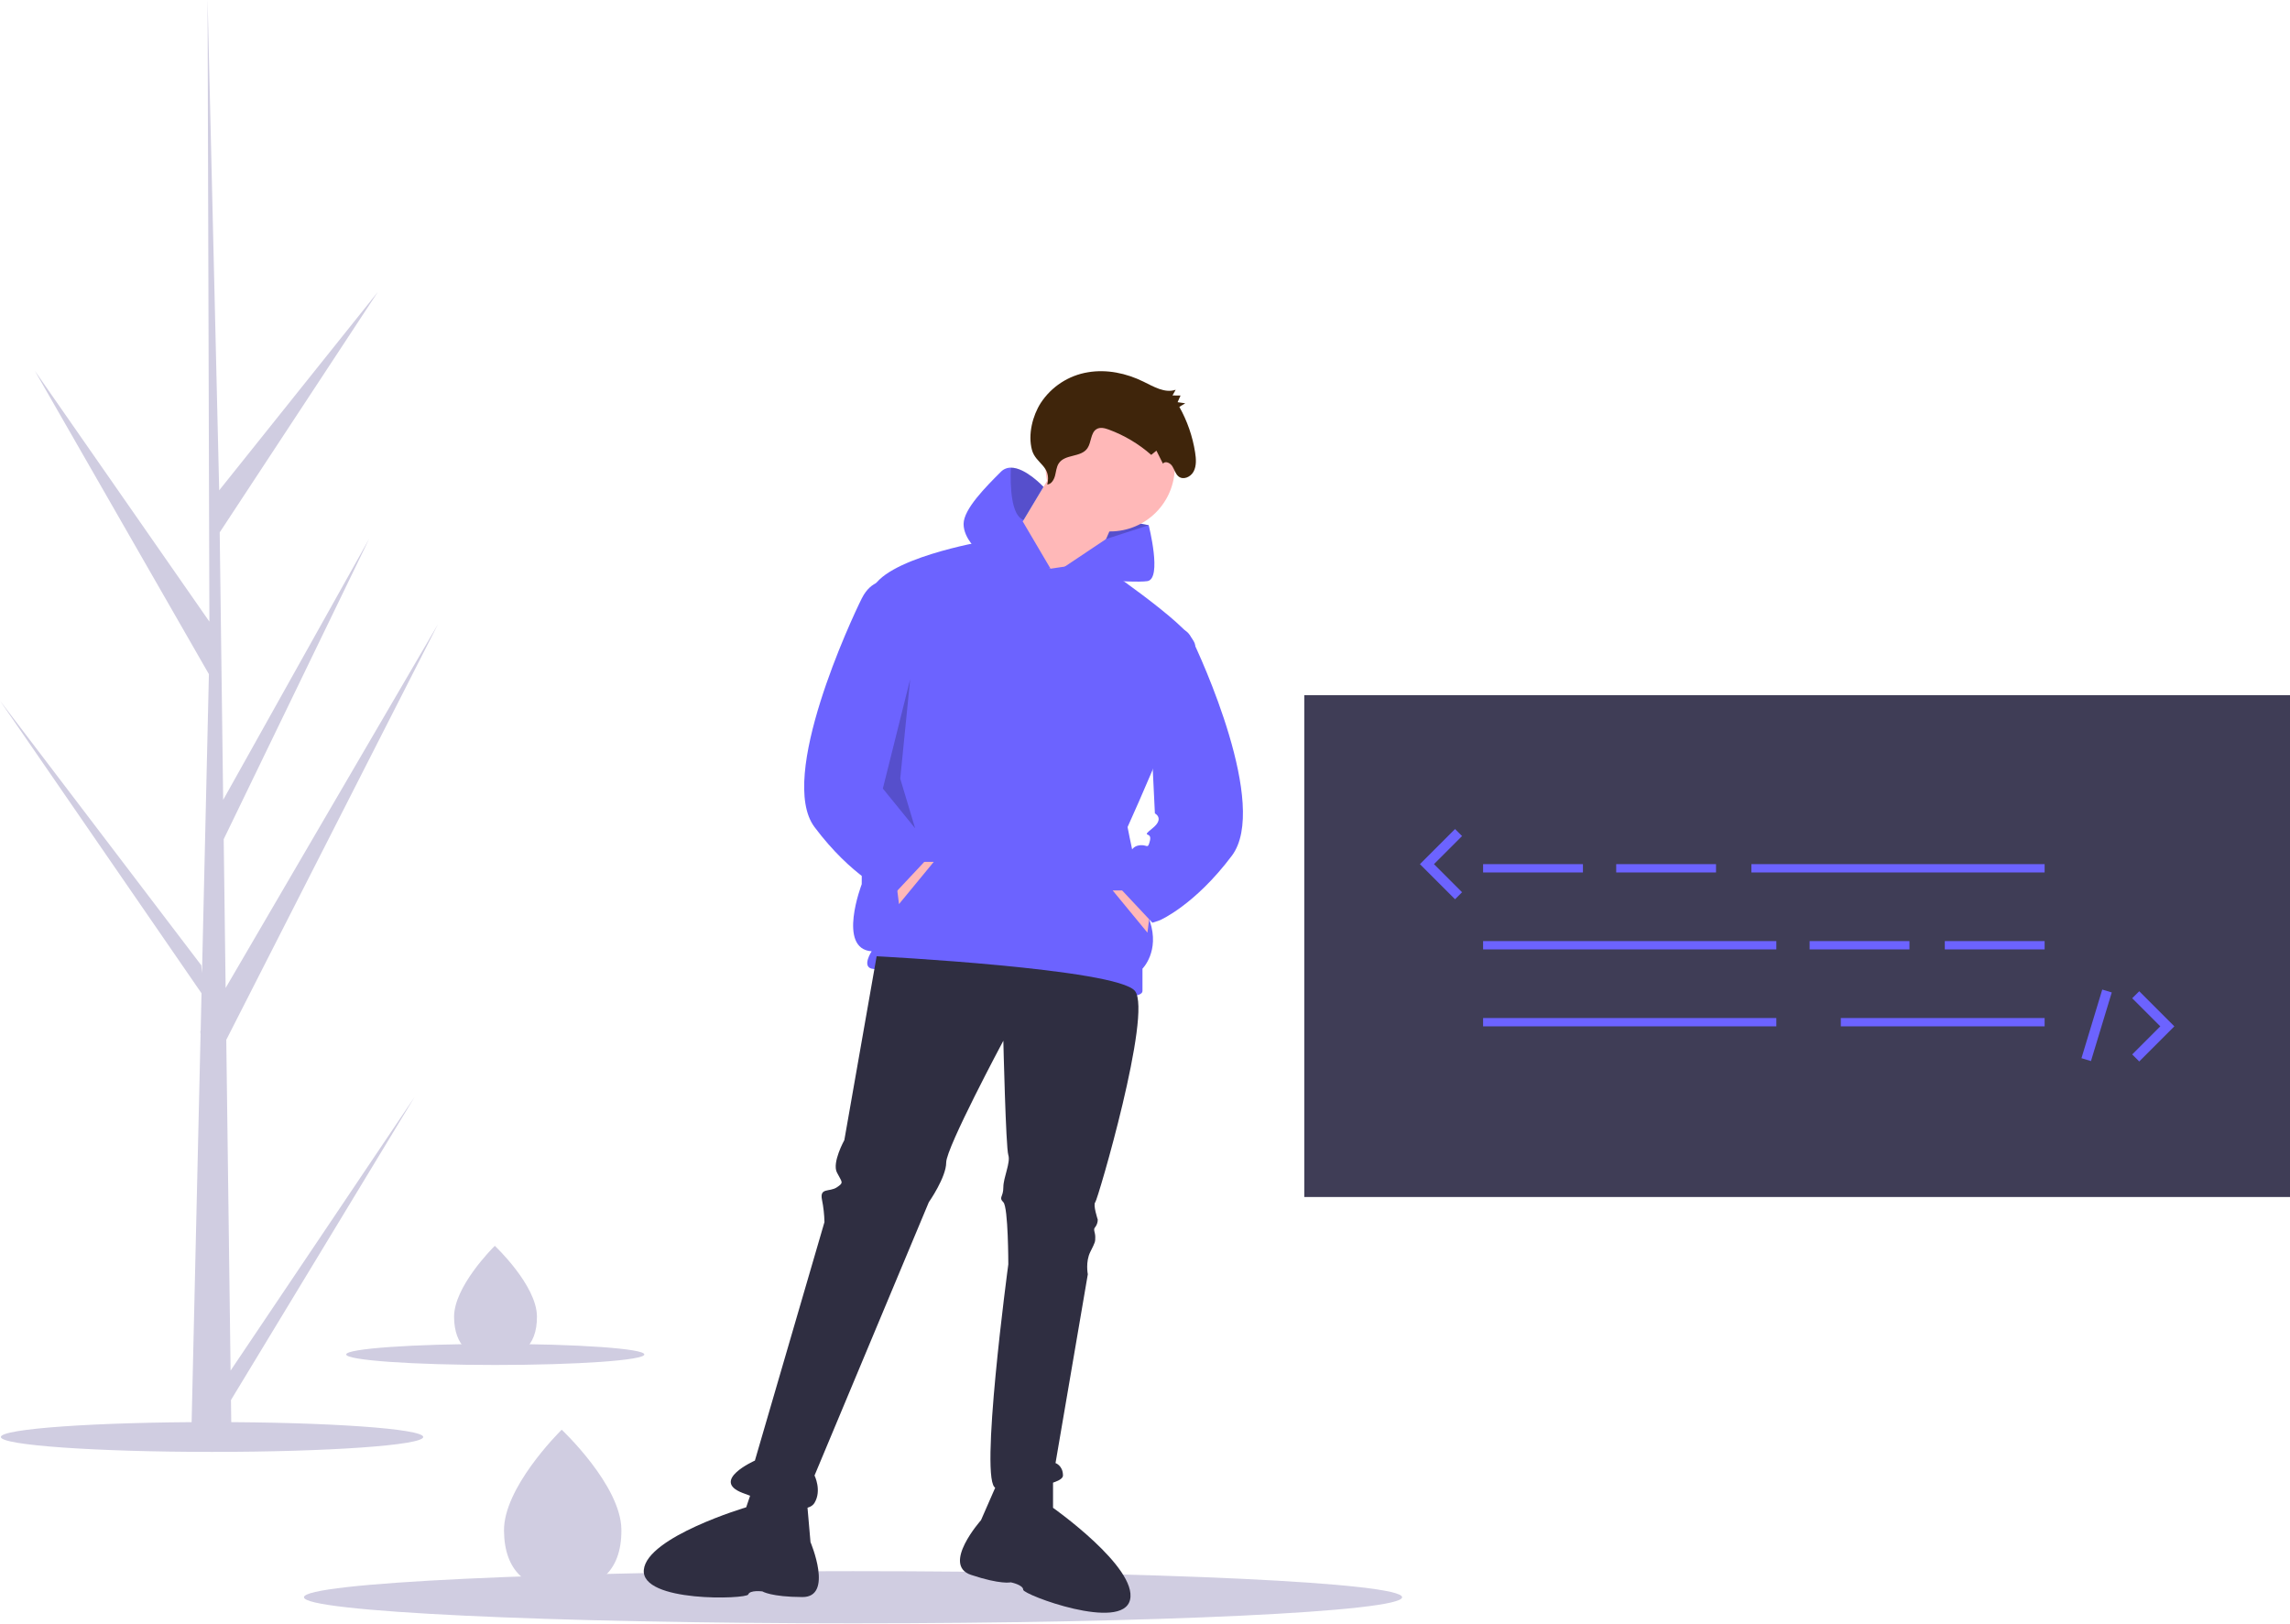
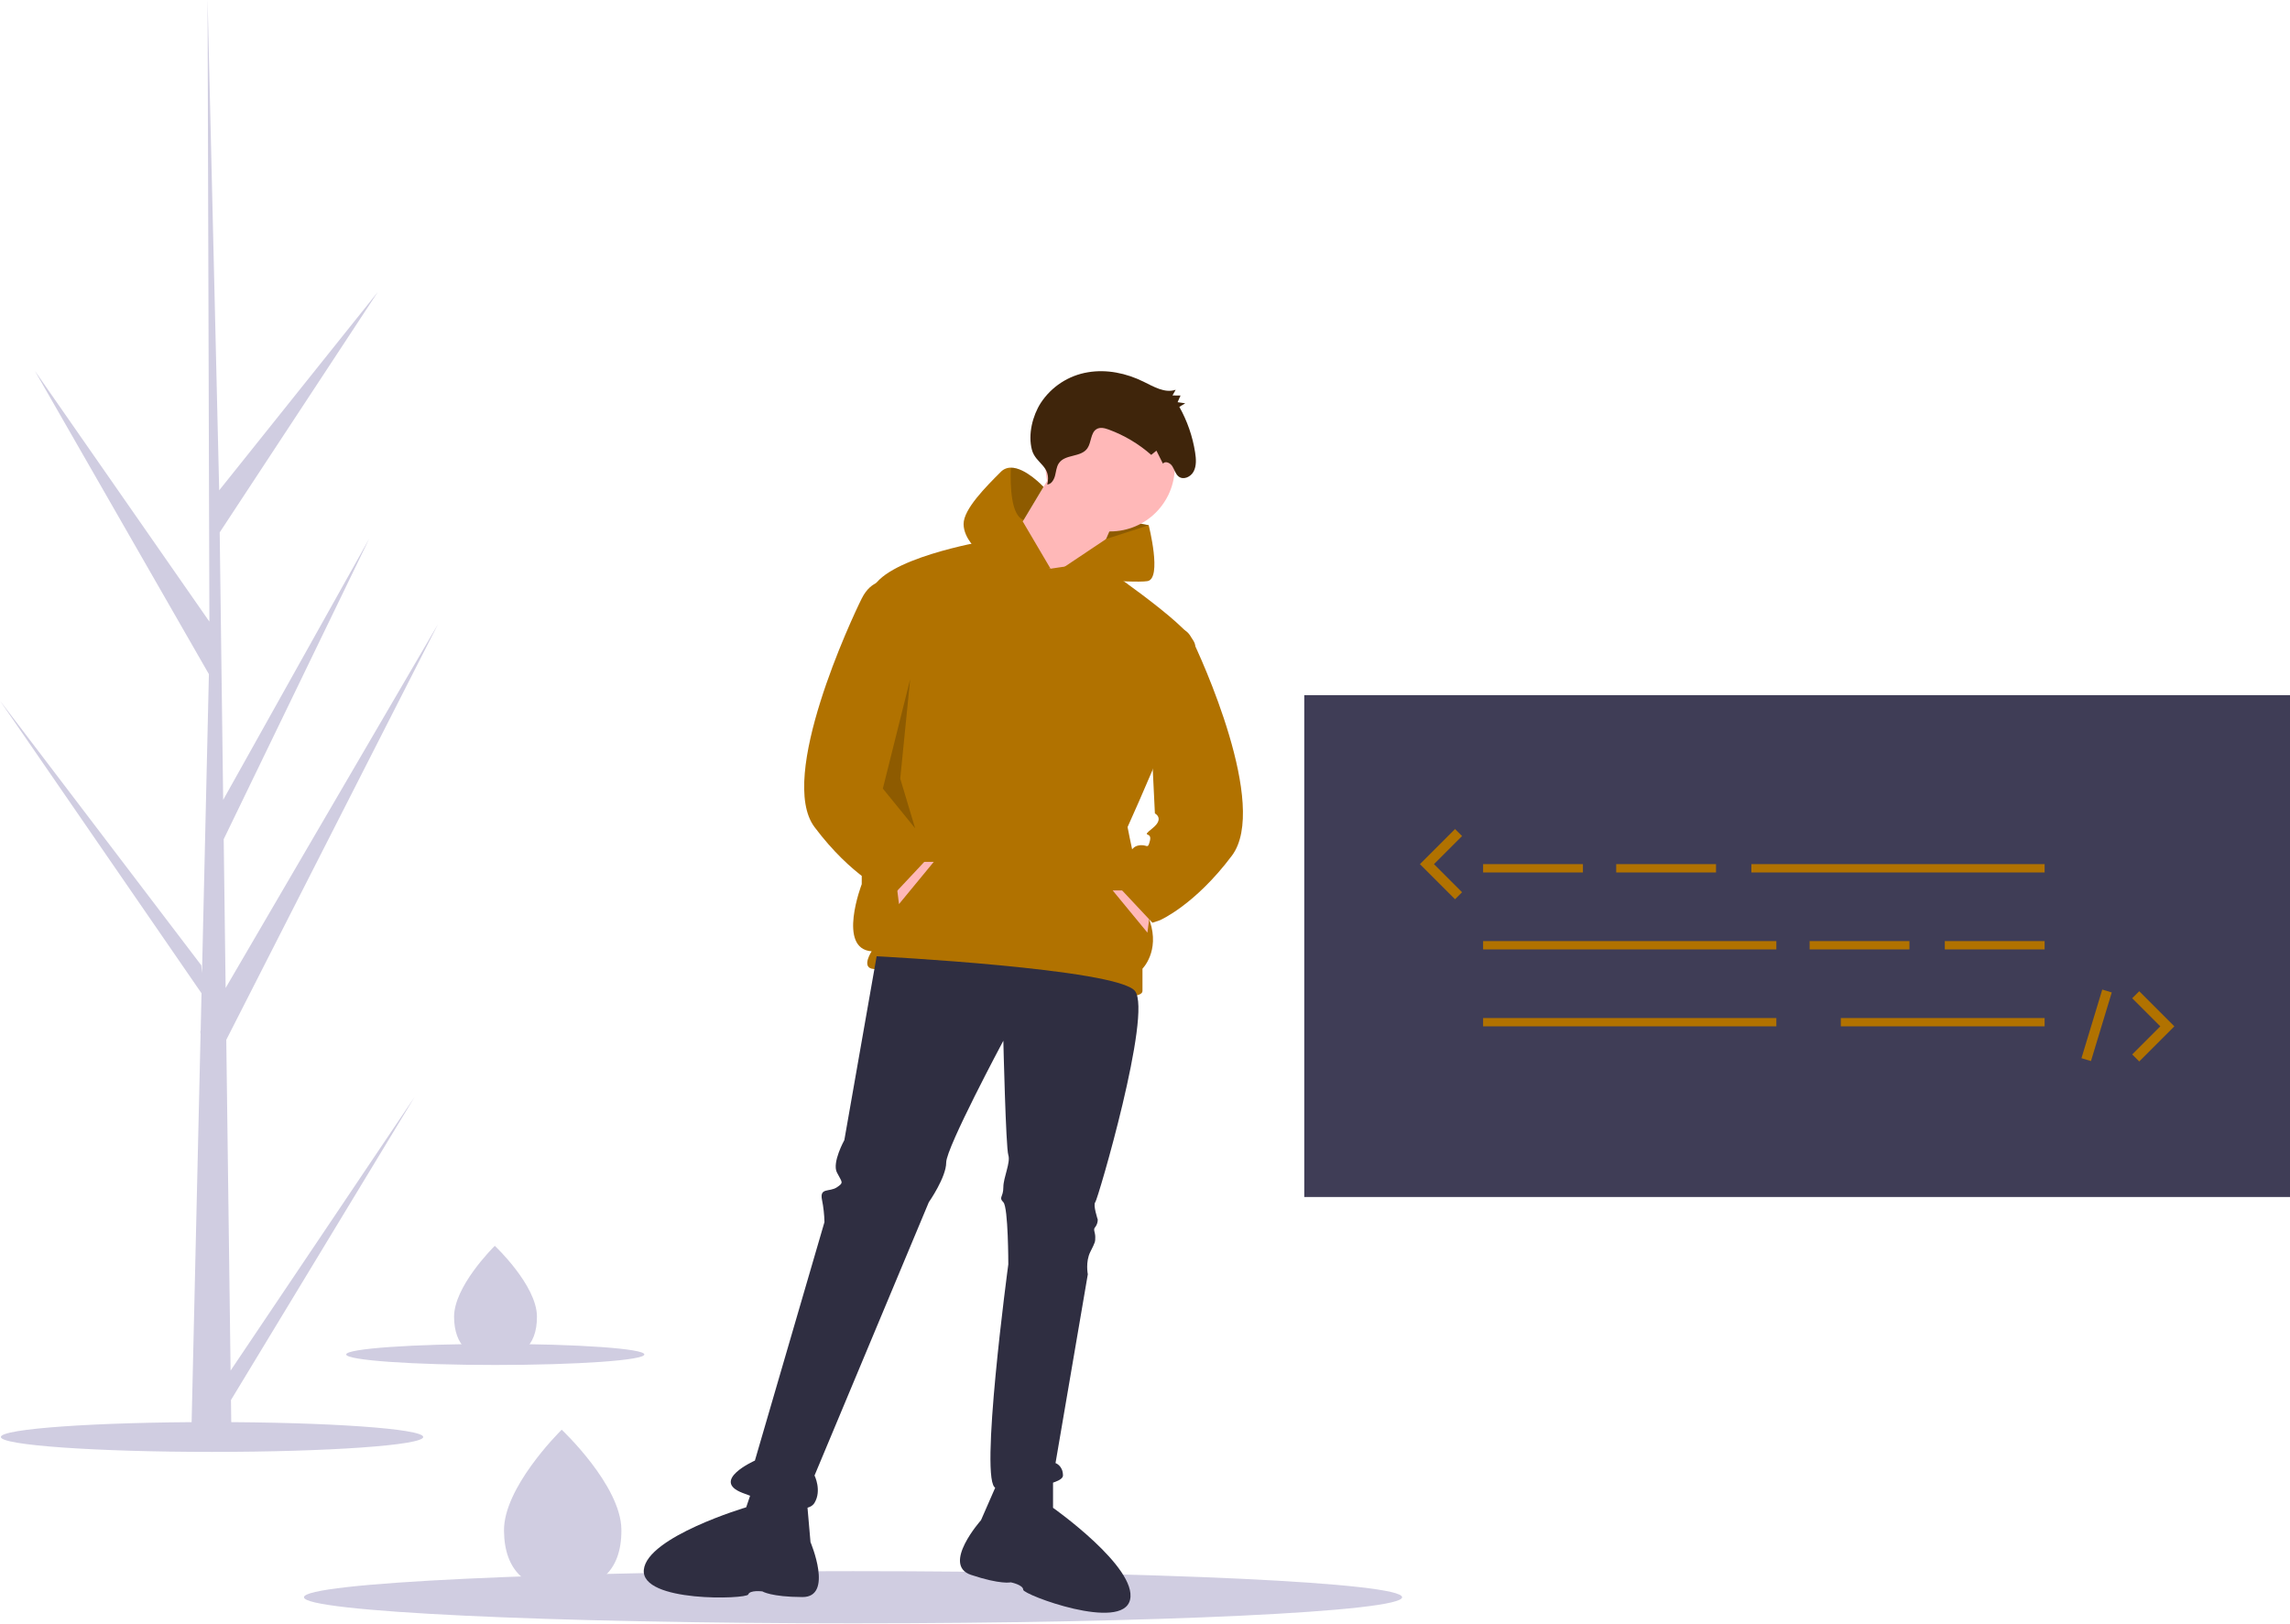
<svg xmlns="http://www.w3.org/2000/svg" id="e4bbe722-77af-4dff-9d23-13f94132c30a" data-name="Layer 1" width="921.72" height="653.41" viewBox="0 0 921.72 653.41">
  <ellipse cx="85.344" cy="578.41" rx="85" ry="6" fill="#d0cde1" />
  <ellipse cx="343.344" cy="642.91" rx="221" ry="10.5" fill="#d0cde1" />
-   <polygon points="458.344 218.41 462.344 211.41 442.344 207.41 440.344 217.41 443.344 225.41 458.344 218.41" fill="#6c63ff" />
+   <polygon points="458.344 218.41 462.344 211.41 442.344 207.41 440.344 217.41 443.344 225.41 458.344 218.41" fill="#B17200" />
  <polygon points="458.344 218.41 462.344 211.41 442.344 207.41 440.344 217.41 443.344 225.41 458.344 218.41" opacity="0.2" />
  <circle cx="446.844" cy="187.91" r="26" fill="#ffb8b8" />
  <polygon points="424.844 187.91 403.844 222.91 434.844 240.91 450.844 203.91 424.844 187.91" fill="#ffb8b8" />
-   <path d="M561.984,352.205l-27-11s-41,7-45,20-4,118-4,118-10,26,4,27c0,0-4,6,0,7s45,0,61,5,48,9,48,4v-9s7-7,3-19-9-38-9-38,30-66,27-74-39.627-32.738-39.627-32.738Z" transform="translate(-139.1401 -123.2952)" fill="#6c63ff" />
+   <path d="M561.984,352.205l-27-11s-41,7-45,20-4,118-4,118-10,26,4,27c0,0-4,6,0,7s45,0,61,5,48,9,48,4v-9s7-7,3-19-9-38-9-38,30-66,27-74-39.627-32.738-39.627-32.738Z" transform="translate(-139.1401 -123.2952)" fill="#B17200" />
  <polygon points="360.844 355.91 361.844 363.91 375.844 346.91 370.844 346.91 360.844 355.91" fill="#ffb8b8" />
-   <path d="M561.984,352.205l-29-7s-6-5-6-11,9-15,15-21a5.535,5.535,0,0,1,4.02-1.67c5.94-.05,13.14,7.74,13.14,7.74l-7.99,13.33-.36.59Z" transform="translate(-139.1401 -123.2952)" fill="#6c63ff" />
-   <path d="M584.337,340.263l17.147-5.559s5.5,21.5-.5,22.5-39-2-39-2Z" transform="translate(-139.1401 -123.2952)" fill="#6c63ff" />
+   <path d="M561.984,352.205l-29-7s-6-5-6-11,9-15,15-21a5.535,5.535,0,0,1,4.02-1.67c5.94-.05,13.14,7.74,13.14,7.74l-7.99,13.33-.36.59Z" transform="translate(-139.1401 -123.2952)" fill="#B17200" />
+   <path d="M584.337,340.263l17.147-5.559s5.5,21.5-.5,22.5-39-2-39-2Z" transform="translate(-139.1401 -123.2952)" fill="#B17200" />
  <path d="M491.984,508.205l-13,74s-5,9-3,13,3,4,0,6-7,0-6,5a51.043,51.043,0,0,1,1,9l-28,96s-18,8-5,13,26,9,29,4,0-11,0-11l46-110s7-10,7-16,23-49,23-49,1,43,2,46-2,9-2,13-2,4,0,6,2,25,2,25-12,89-5,90,27-1,27-5-3-5-3-5l13-76s-1-5,1-9,2-4,2-6-1-3,0-4a4.938,4.938,0,0,0,1-3s-2-6-1-7,23-76,16-85S491.984,508.205,491.984,508.205Z" transform="translate(-139.1401 -123.2952)" fill="#2f2e41" />
  <path d="M540.984,719.205l-7,16s-16,18-4,22,16,3,16,3,5,1,5,3,40,17,43,4-31-37-31-37v-12Z" transform="translate(-139.1401 -123.2952)" fill="#2f2e41" />
  <path d="M463.849,726.611l1.514,17.398s9.402,22.172-3.247,22.124-16.119-2.276-16.119-2.276-5.057-.652-5.697,1.243S396.964,768.412,398.28,755.136s41.207-25.14,41.207-25.14L443.325,718.626Z" transform="translate(-139.1401 -123.2952)" fill="#2f2e41" />
  <path d="M560.66,318.322c1.606-.108,2.677-1.858,3.121-3.524s.558-3.49,1.465-4.922c2.486-3.922,8.95-2.338,11.575-6.153,1.614-2.346,1.277-6.167,3.607-7.66,1.472-.943,3.348-.457,4.969.135a54.307,54.307,0,0,1,17.116,10.194l2.088-1.7,2.608,5.214c1.011-1.219,2.961-.274,3.81,1.082s1.26,3.088,2.47,4.076c1.929,1.574,4.941.241,6.11-2.041s.975-5.072.57-7.641a54.737,54.737,0,0,0-6.348-18.322l2.386-1.432-3.085-.441,1.181-2.679-3.232-.038,1.276-2.29c-4.344,1.491-8.834-1.24-12.983-3.275-6.941-3.405-14.748-5.039-22.284-3.774A28.168,28.168,0,0,0,558.027,285.508c-3.286,5.166-5.183,12.667-3.54,18.854C555.98,309.985,562.498,310.861,560.66,318.322Z" transform="translate(-139.1401 -123.2952)" fill="#3F250B" />
-   <path d="M495.984,357.205s-6-1-10,7-34,72-19,92,29,26,29,26l3,1,15-16-5-7s0-7-4-8-4,2-5-2,4-1-1-5-1-6-1-6Z" transform="translate(-139.1401 -123.2952)" fill="#6c63ff" />
+   <path d="M495.984,357.205s-6-1-10,7-34,72-19,92,29,26,29,26l3,1,15-16-5-7s0-7-4-8-4,2-5-2,4-1-1-5-1-6-1-6Z" transform="translate(-139.1401 -123.2952)" fill="#B17200" />
  <polygon points="462.844 367.41 461.844 375.41 447.844 358.41 452.844 358.41 462.844 367.41" fill="#ffb8b8" />
-   <path d="M600.484,378.705s14-7,18,1,31.5,68,16.5,88-29,26-29,26l-3,1-15-16,5-7s0-7,4-8,4,2,5-2-4-1,1-5,1-6,1-6Z" transform="translate(-139.1401 -123.2952)" fill="#6c63ff" />
+   <path d="M600.484,378.705s14-7,18,1,31.5,68,16.5,88-29,26-29,26l-3,1-15-16,5-7s0-7,4-8,4,2,5-2-4-1,1-5,1-6,1-6Z" transform="translate(-139.1401 -123.2952)" fill="#B17200" />
  <polygon points="366.344 273.41 355.344 317.41 368.344 333.41 362.344 313.41 366.344 273.41" opacity="0.2" />
  <path d="M559.144,319.275l-7.99,13.33c-5.02-1.74-5.44-13.39-5.15-21.07C551.944,311.485,559.144,319.275,559.144,319.275Z" transform="translate(-139.1401 -123.2952)" opacity="0.2" />
  <path d="M389.248,738.971c.174,17.794-10.344,24.11-23.392,24.237q-.455.004-.905-.001-.907-.011-1.796-.065c-11.784-.719-20.998-7.161-21.16-23.709-.167-17.126,21.51-38.951,23.136-40.565l.003-.001c.062-.062.093-.092.093-.092S389.075,721.178,389.248,738.971Z" transform="translate(-139.1401 -123.2952)" fill="#d0cde1" />
  <path d="M355.259,653.138c.123,12.561-7.302,17.019-16.512,17.108q-.321.003-.639-.001-.64-.008-1.268-.046c-8.318-.507-14.822-5.055-14.936-16.736-.118-12.089,15.183-27.495,16.331-28.634l.002-.001c.044-.043.066-.065.066-.065S355.136,640.578,355.259,653.138Z" transform="translate(-139.1401 -123.2952)" fill="#d0cde1" />
  <ellipse cx="199.344" cy="545.184" rx="60" ry="4.235" fill="#d0cde1" />
  <rect x="524.968" y="279.811" width="396.752" height="202" fill="#3f3d56" />
-   <rect x="596.945" y="347.829" width="40.18" height="3.348" fill="#6c63ff" />
-   <rect x="650.518" y="347.829" width="40.18" height="3.348" fill="#6c63ff" />
-   <rect x="728.366" y="378.801" width="40.18" height="3.348" fill="#6c63ff" />
-   <rect x="782.777" y="378.801" width="40.18" height="3.348" fill="#6c63ff" />
-   <rect x="704.928" y="347.829" width="118.028" height="3.348" fill="#6c63ff" />
-   <rect x="596.945" y="378.801" width="118.028" height="3.348" fill="#6c63ff" />
-   <rect x="596.945" y="409.773" width="118.028" height="3.348" fill="#6c63ff" />
-   <rect x="740.923" y="409.773" width="82.034" height="3.348" fill="#6c63ff" />
-   <polygon points="585.652 361.964 571.516 347.829 585.652 333.693 588.48 336.521 577.172 347.829 588.48 359.136 585.652 361.964" fill="#6c63ff" />
-   <polygon points="861.036 427.257 858.208 424.429 869.516 413.12 858.208 401.813 861.036 398.985 875.172 413.12 861.036 427.257" fill="#6c63ff" />
-   <rect x="968.591" y="533.998" width="28.864" height="4" transform="translate(45.81388 1198.014) rotate(-73.13998)" fill="#6c63ff" />
+   <rect x="596.945" y="347.829" width="40.18" height="3.348" fill="#B17200" />
+   <rect x="650.518" y="347.829" width="40.18" height="3.348" fill="#B17200" />
+   <rect x="728.366" y="378.801" width="40.18" height="3.348" fill="#B17200" />
+   <rect x="782.777" y="378.801" width="40.18" height="3.348" fill="#B17200" />
+   <rect x="704.928" y="347.829" width="118.028" height="3.348" fill="#B17200" />
+   <rect x="596.945" y="378.801" width="118.028" height="3.348" fill="#B17200" />
+   <rect x="596.945" y="409.773" width="118.028" height="3.348" fill="#B17200" />
+   <rect x="740.923" y="409.773" width="82.034" height="3.348" fill="#B17200" />
+   <polygon points="585.652 361.964 571.516 347.829 585.652 333.693 588.48 336.521 577.172 347.829 588.48 359.136 585.652 361.964" fill="#B17200" />
+   <polygon points="861.036 427.257 858.208 424.429 869.516 413.12 858.208 401.813 861.036 398.985 875.172 413.12 861.036 427.257" fill="#B17200" />
+   <rect x="968.591" y="533.998" width="28.864" height="4" transform="translate(45.81388 1198.014) rotate(-73.13998)" fill="#B17200" />
  <path d="M231.951,674.977l74.068-110.146-73.916,121.996.155,12.394q-8.111.062-16.064-.27l3.674-159.32-.101-1.229.136-.237.352-15.055L139.14,405.343l81.017,106.499.288,3.182,2.775-120.372L153.16,272.554l70.259,100.951-.733-249.38.002-.83.024.816L227.362,320.657,291.213,240.82,227.571,337.589l1.394,107.67,58.756-105.082L229.181,461.088l.776,59.87,85.447-146.378L230.216,541.844Z" transform="translate(-139.1401 -123.2952)" fill="#d0cde1" />
</svg>
